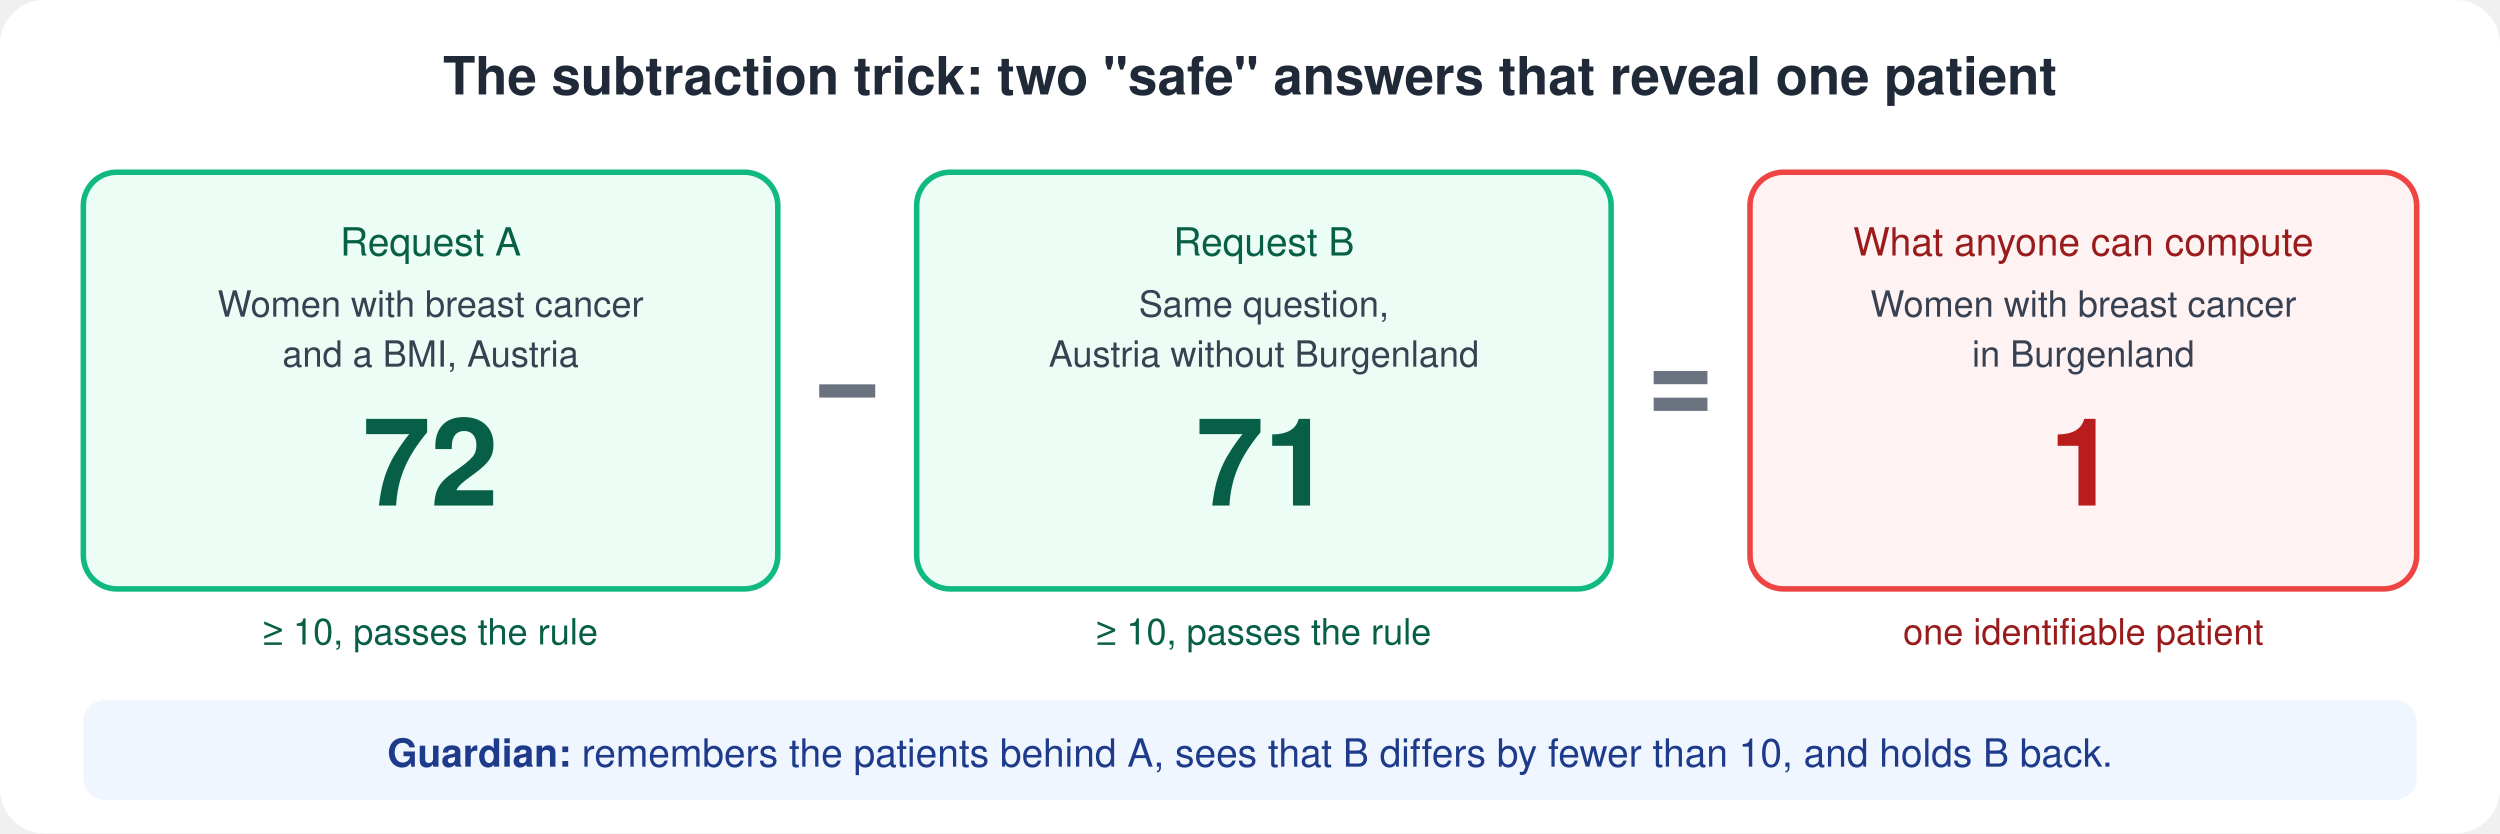
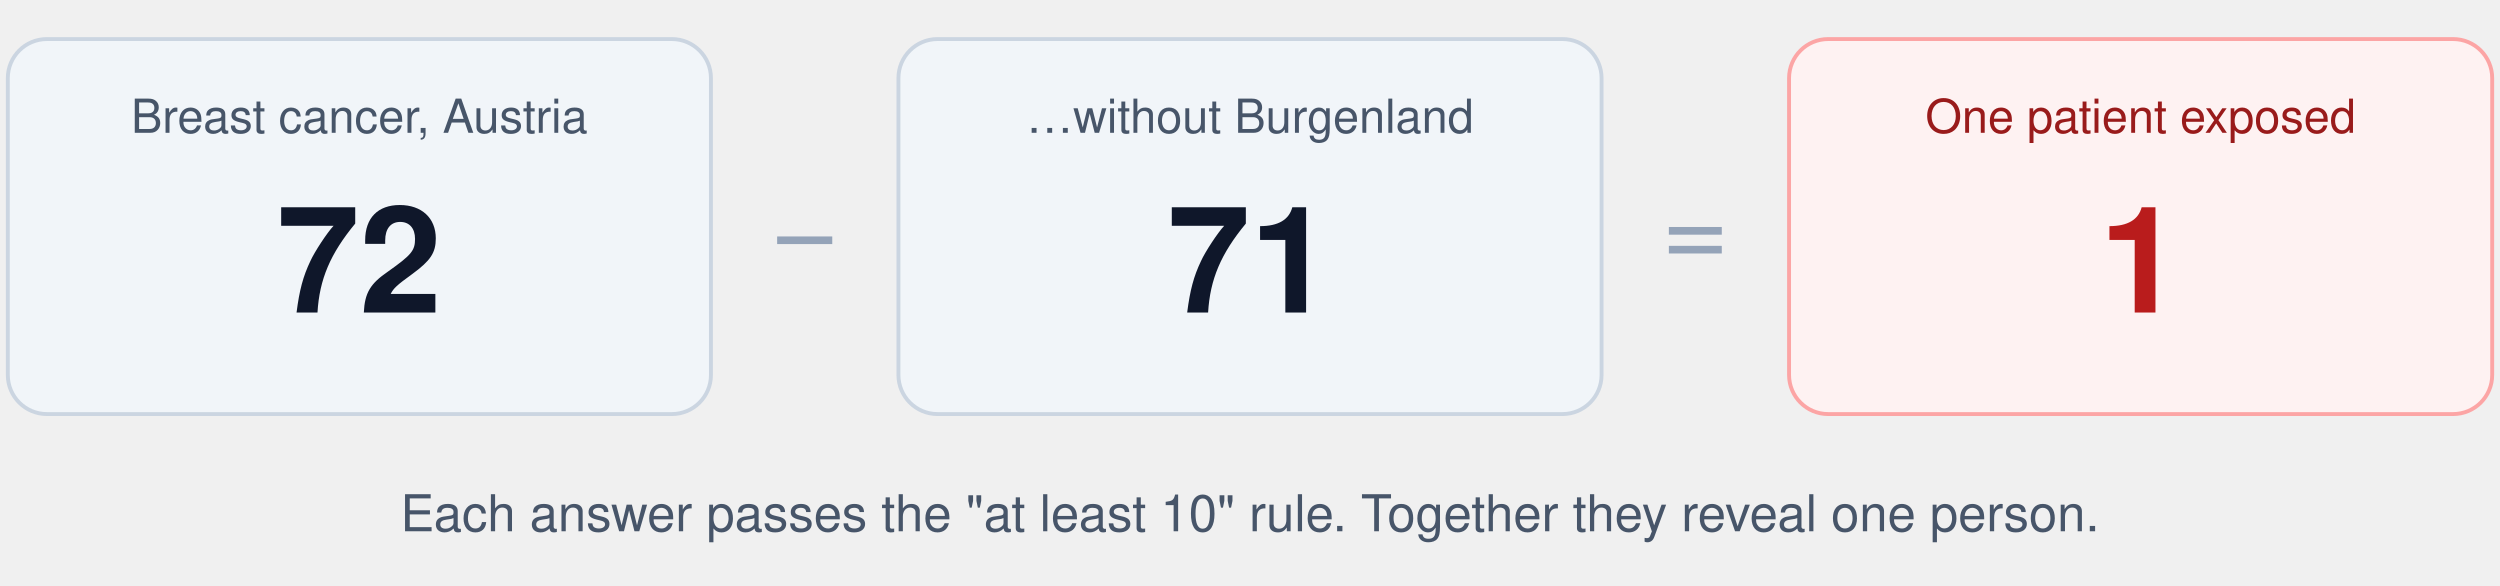
- <svg xmlns="http://www.w3.org/2000/svg" width="900" height="300" viewBox="0 0 900 300" font-family="Segoe UI, Helvetica, Arial, sans-serif">
-   <rect width="900" height="300" rx="16" fill="#ffffff" />
-   <text x="450" y="34" text-anchor="middle" font-size="19" font-weight="700" fill="#1f2937">The subtraction trick: two "safe" answers that reveal one patient</text>
-   <g>
-     <rect x="30" y="62" width="250" height="150" rx="12" fill="#ecfdf5" stroke="#10b981" stroke-width="2" />
-     <text x="155" y="92" text-anchor="middle" font-size="14" fill="#065f46">Request A</text>
-     <text x="155" y="114" text-anchor="middle" font-size="13" fill="#374151">Women with breast cancer</text>
-     <text x="155" y="132" text-anchor="middle" font-size="13" fill="#374151">and a BMI, Austria</text>
-     <text x="155" y="182" text-anchor="middle" font-size="44" font-weight="700" fill="#065f46">72</text>
-     <text x="155" y="232" text-anchor="middle" font-size="13" fill="#065f46">≥ 10, passes the rule</text>
-   </g>
-   <text x="305" y="150" text-anchor="middle" font-size="40" font-weight="700" fill="#6b7280">−</text>
-   <g>
-     <rect x="330" y="62" width="250" height="150" rx="12" fill="#ecfdf5" stroke="#10b981" stroke-width="2" />
-     <text x="455" y="92" text-anchor="middle" font-size="14" fill="#065f46">Request B</text>
-     <text x="455" y="114" text-anchor="middle" font-size="13" fill="#374151">Same question,</text>
-     <text x="455" y="132" text-anchor="middle" font-size="13" fill="#374151">Austria without Burgenland</text>
-     <text x="455" y="182" text-anchor="middle" font-size="44" font-weight="700" fill="#065f46">71</text>
-     <text x="455" y="232" text-anchor="middle" font-size="13" fill="#065f46">≥ 10, passes the rule</text>
-   </g>
-   <text x="605" y="150" text-anchor="middle" font-size="40" font-weight="700" fill="#6b7280">=</text>
-   <g>
-     <rect x="630" y="62" width="240" height="150" rx="12" fill="#fef2f2" stroke="#ef4444" stroke-width="2" />
-     <text x="750" y="92" text-anchor="middle" font-size="14" fill="#991b1b">What anyone can compute</text>
-     <text x="750" y="114" text-anchor="middle" font-size="13" fill="#374151">Women with breast cancer</text>
-     <text x="750" y="132" text-anchor="middle" font-size="13" fill="#374151">in Burgenland</text>
-     <text x="750" y="182" text-anchor="middle" font-size="44" font-weight="700" fill="#b91c1c">1</text>
-     <text x="750" y="232" text-anchor="middle" font-size="13" fill="#991b1b">one identifiable patient</text>
-   </g>
-   <rect x="30" y="252" width="840" height="36" rx="8" fill="#eff6ff" />
-   <text x="450" y="276" text-anchor="middle" font-size="14" fill="#1e3a8a">
-     <tspan font-weight="700">Guardian:</tspan> remembers the patients behind A, sees that B differs by fewer than 10, and holds B back.</text>
+ <svg xmlns="http://www.w3.org/2000/svg" width="640" height="150" viewBox="0 0 640 150" font-family="Helvetica, Arial, sans-serif" text-anchor="middle">
+   <rect x="2" y="10" width="180" height="96" rx="10" fill="#f1f5f9" stroke="#cbd5e1" />
+   <text x="92" y="34" font-size="12" fill="#475569">Breast cancer, Austria</text>
+   <text x="92" y="80" font-size="38" font-weight="700" fill="#0f172a">72</text>
+   <text x="206" y="68" font-size="28" fill="#94a3b8">−</text>
+   <rect x="230" y="10" width="180" height="96" rx="10" fill="#f1f5f9" stroke="#cbd5e1" />
+   <text x="320" y="34" font-size="12" fill="#475569">…without Burgenland</text>
+   <text x="320" y="80" font-size="38" font-weight="700" fill="#0f172a">71</text>
+   <text x="434" y="68" font-size="28" fill="#94a3b8">=</text>
+   <rect x="458" y="10" width="180" height="96" rx="10" fill="#fef2f2" stroke="#fca5a5" />
+   <text x="548" y="34" font-size="12" fill="#991b1b">One patient exposed</text>
+   <text x="548" y="80" font-size="38" font-weight="700" fill="#b91c1c">1</text>
+   <text x="320" y="136" font-size="13" fill="#475569">Each answer passes the "at least 10" rule. Together they reveal one person.</text>
</svg>
